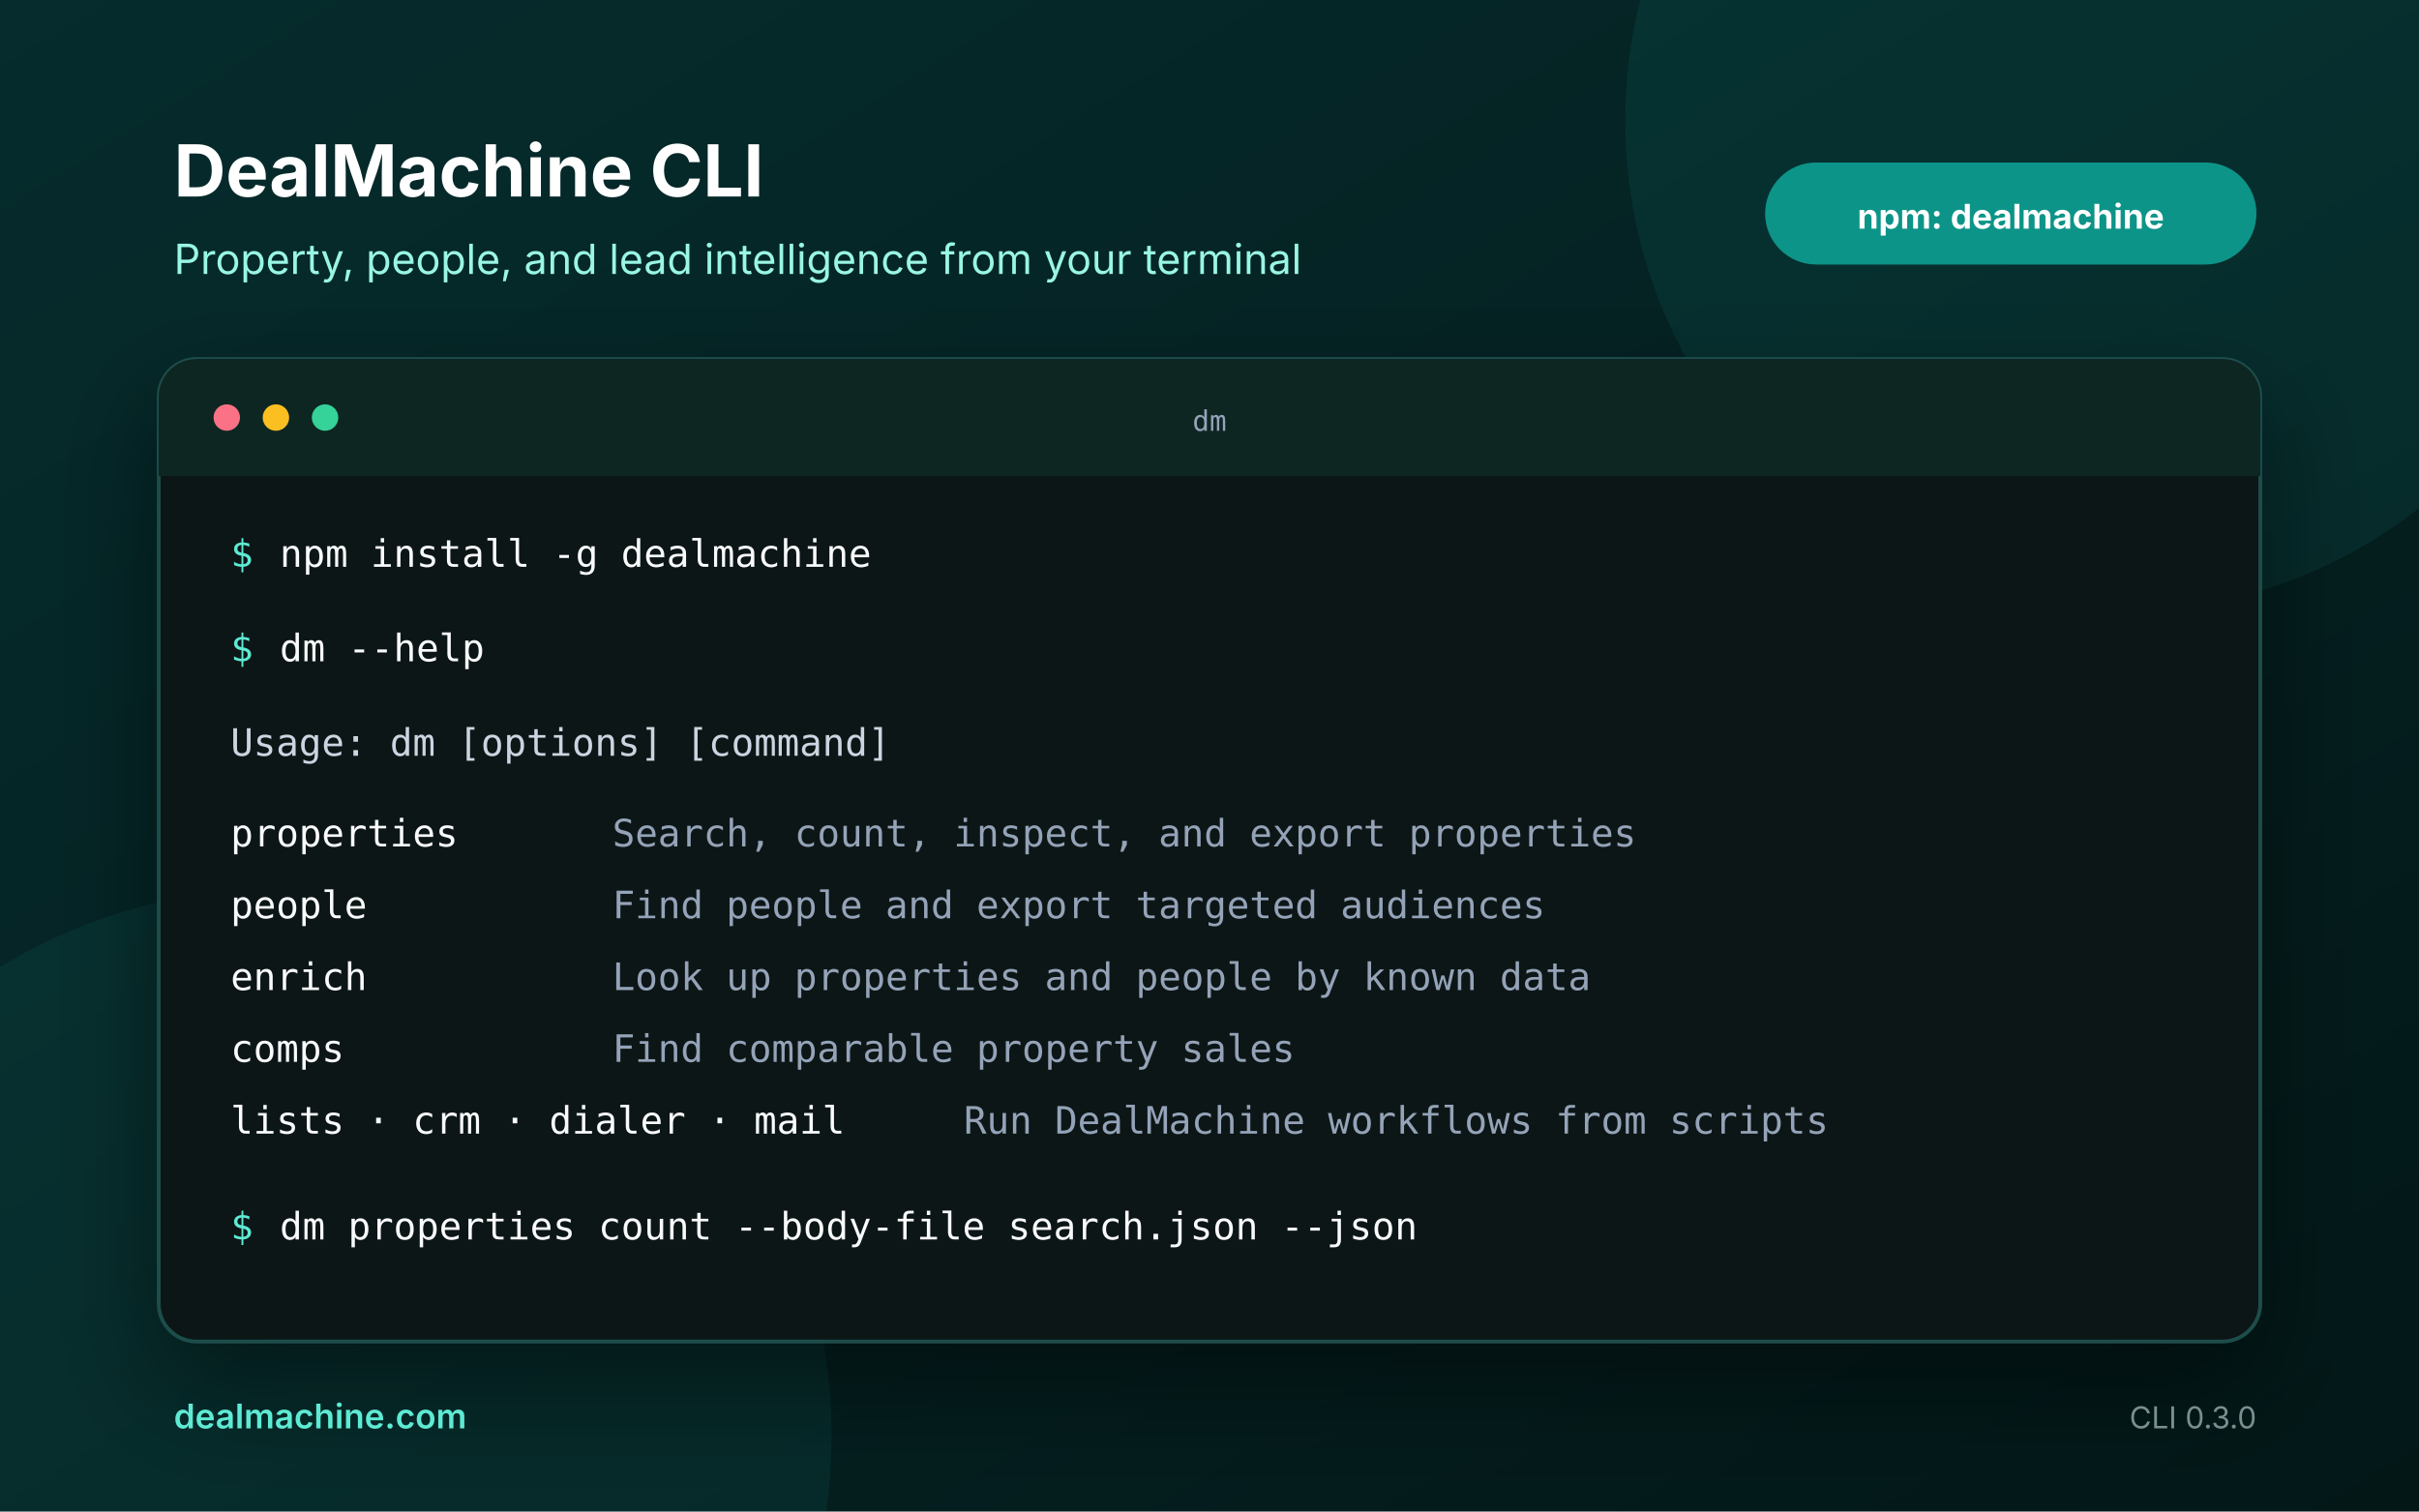
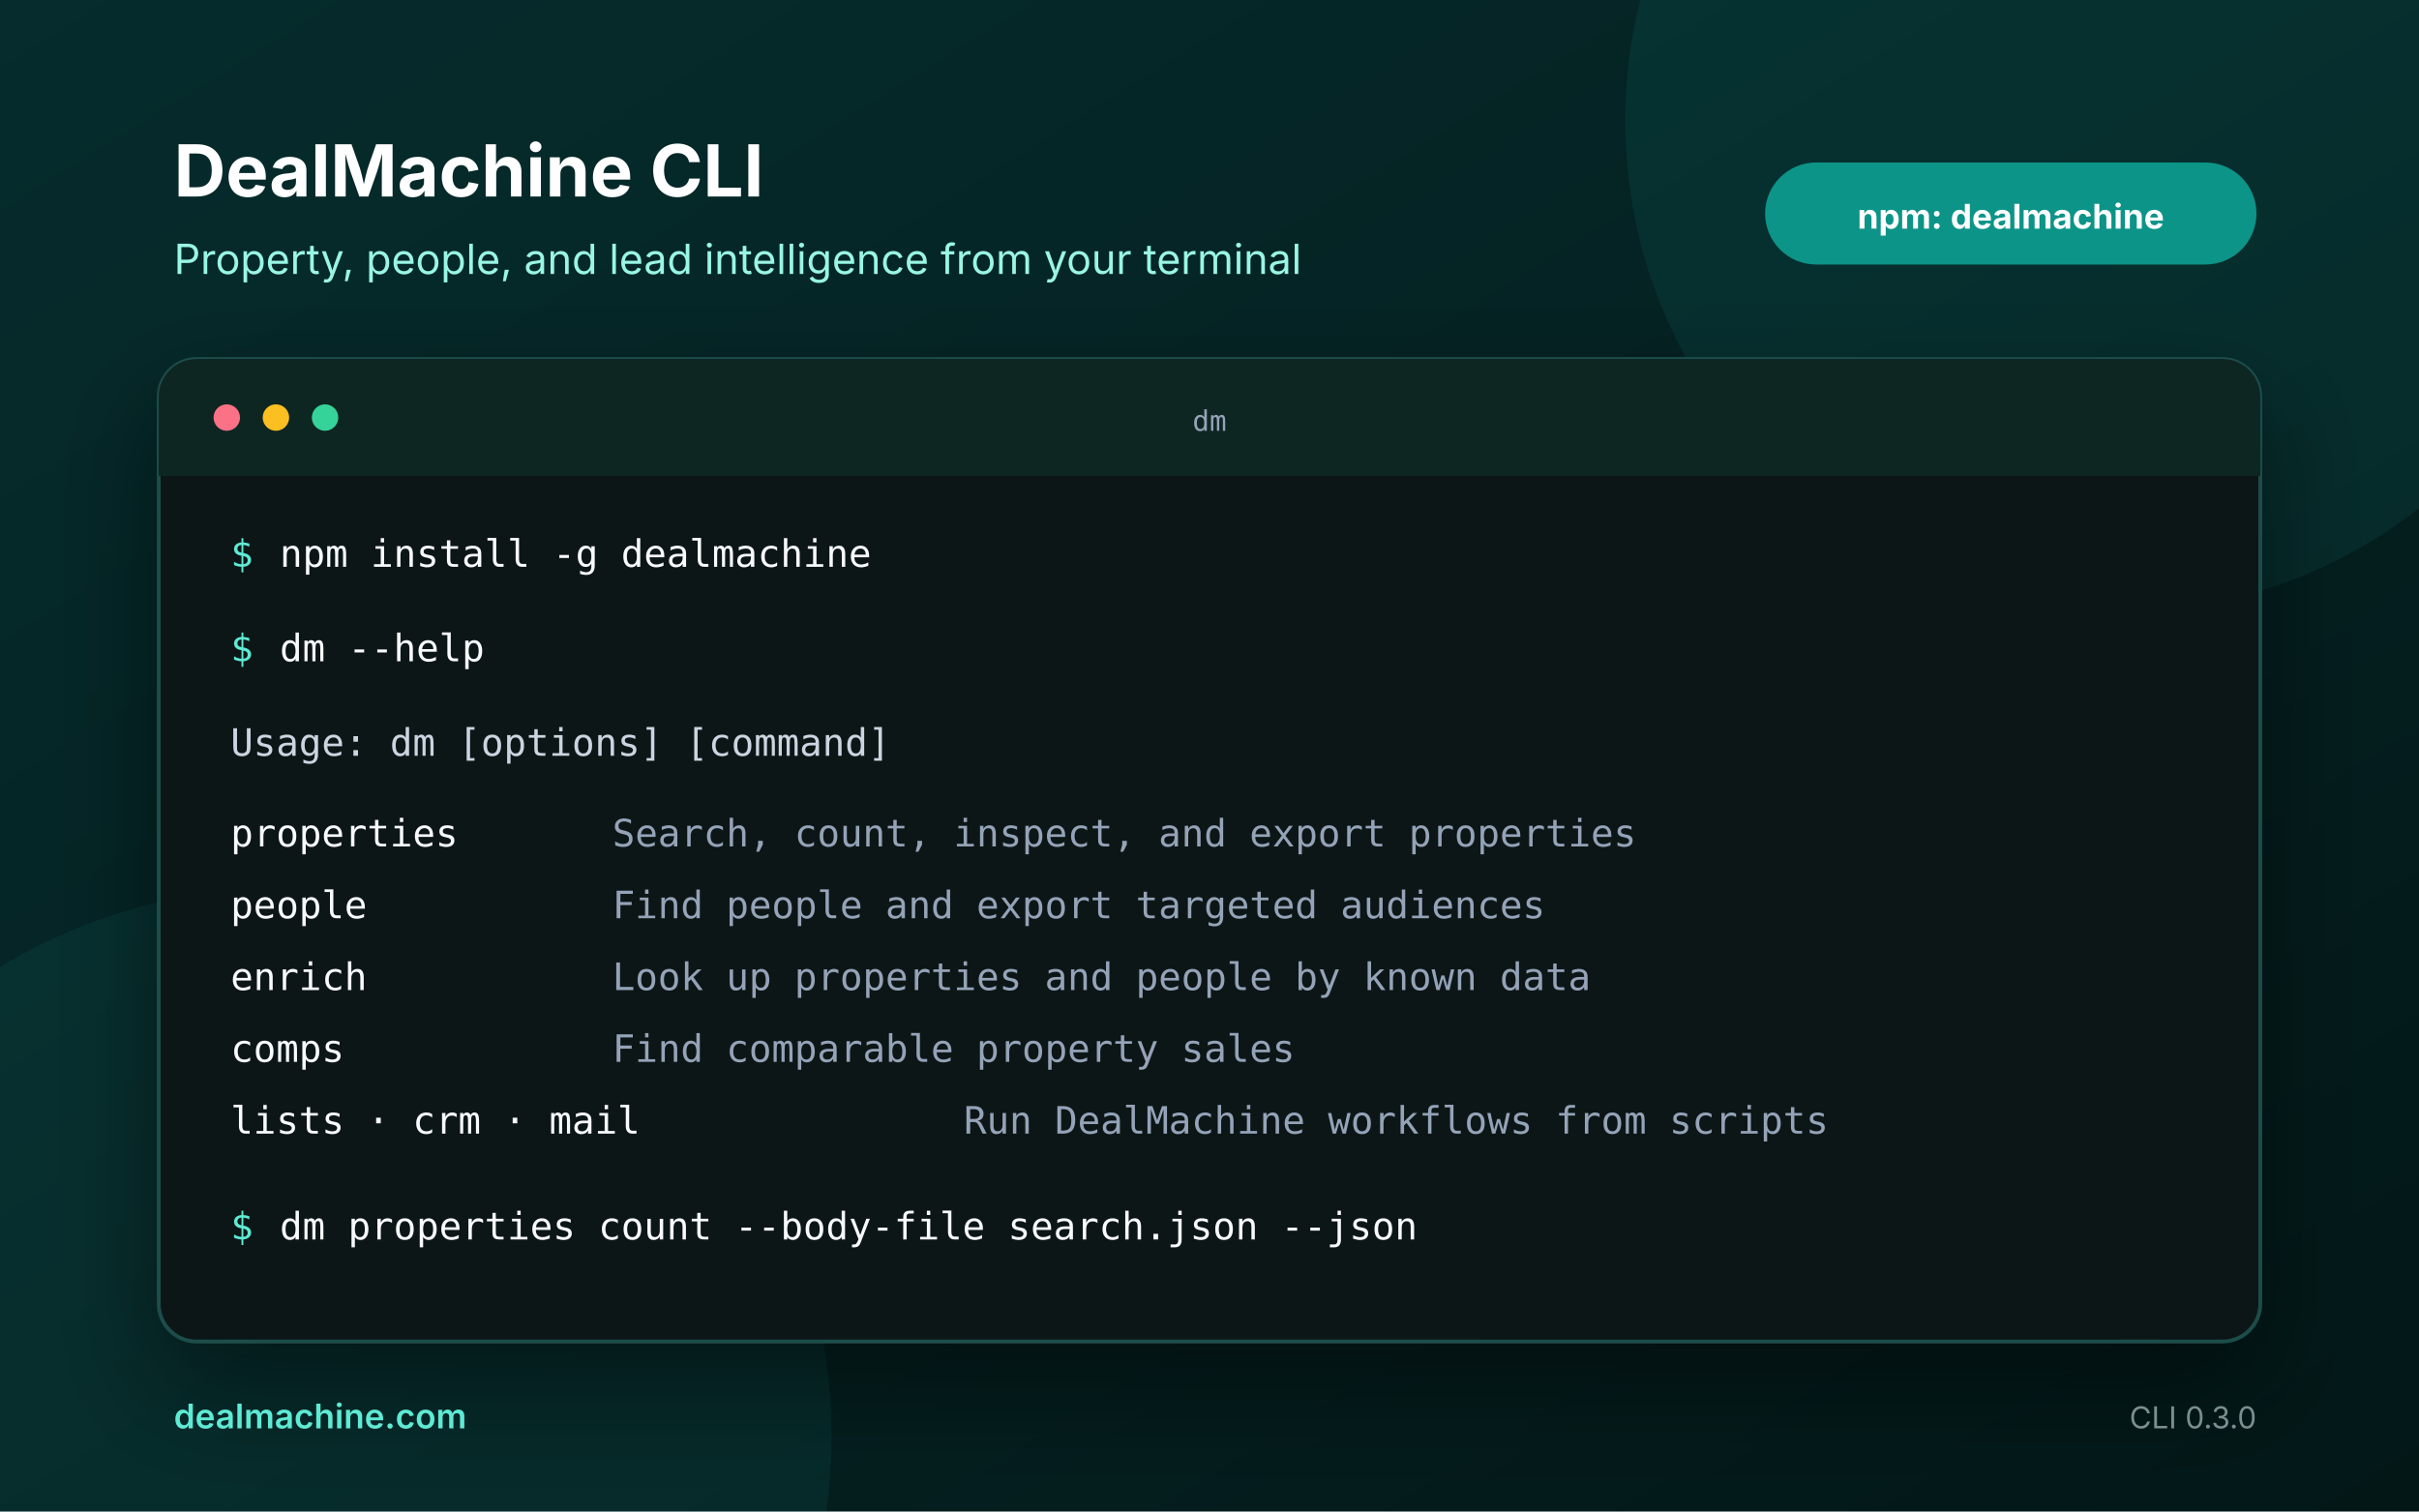
<svg xmlns="http://www.w3.org/2000/svg" width="1280" height="800" viewBox="0 0 1280 800">
  <defs>
    <linearGradient id="background" x1="0" y1="0" x2="1" y2="1">
      <stop offset="0" stop-color="#062c2d" />
      <stop offset="1" stop-color="#031717" />
    </linearGradient>
    <filter id="shadow" x="-20%" y="-20%" width="140%" height="140%">
      <feDropShadow dx="0" dy="24" stdDeviation="28" flood-color="#000000" flood-opacity="0.45" />
    </filter>
  </defs>
  <rect width="1280" height="800" fill="url(#background)" />
  <circle cx="1120" cy="64" r="260" fill="#0d9488" opacity="0.12" />
  <circle cx="150" cy="760" r="290" fill="#14b8a6" opacity="0.08" />
  <text x="92" y="104" fill="#ffffff" font-family="Inter, Arial, sans-serif" font-size="38" font-weight="700">DealMachine CLI</text>
  <text x="92" y="145" fill="#99f6e4" font-family="Inter, Arial, sans-serif" font-size="22">Property, people, and lead intelligence from your terminal</text>
  <g filter="url(#shadow)">
    <rect x="84" y="190" width="1112" height="520" rx="20" fill="#071212" stroke="#1f4d4b" stroke-width="2" />
    <path d="M84 210a20 20 0 0 1 20-20h1072a20 20 0 0 1 20 20v42H84z" fill="#102524" />
    <circle cx="120" cy="221" r="7" fill="#fb7185" />
    <circle cx="146" cy="221" r="7" fill="#fbbf24" />
    <circle cx="172" cy="221" r="7" fill="#34d399" />
    <text x="640" y="228" text-anchor="middle" fill="#94a3b8" font-family="SFMono-Regular, Menlo, monospace" font-size="15">dm</text>
  </g>
  <g font-family="SFMono-Regular, Menlo, Consolas, monospace" font-size="20">
    <text x="122" y="300" fill="#5eead4">$</text>
    <text x="148" y="300" fill="#f8fafc">npm install -g dealmachine</text>
    <text x="122" y="350" fill="#5eead4">$</text>
    <text x="148" y="350" fill="#f8fafc">dm --help</text>
    <text x="122" y="400" fill="#cbd5e1">Usage: dm [options] [command]</text>
    <text x="122" y="448" fill="#f8fafc">properties</text>
    <text x="324" y="448" fill="#94a3b8">Search, count, inspect, and export properties</text>
    <text x="122" y="486" fill="#f8fafc">people</text>
    <text x="324" y="486" fill="#94a3b8">Find people and export targeted audiences</text>
    <text x="122" y="524" fill="#f8fafc">enrich</text>
    <text x="324" y="524" fill="#94a3b8">Look up properties and people by known data</text>
    <text x="122" y="562" fill="#f8fafc">comps</text>
    <text x="324" y="562" fill="#94a3b8">Find comparable property sales</text>
-     <text x="122" y="600" fill="#f8fafc">lists · crm · dialer · mail</text>
+     <text x="122" y="600" fill="#f8fafc">lists · crm · mail</text>
    <text x="510" y="600" fill="#94a3b8">Run DealMachine workflows from scripts</text>
    <text x="122" y="656" fill="#5eead4">$</text>
    <text x="148" y="656" fill="#f8fafc">dm properties count --body-file search.json --json</text>
  </g>
  <rect x="934" y="86" width="260" height="54" rx="27" fill="#0d9488" />
  <text x="1064" y="121" text-anchor="middle" fill="#ffffff" font-family="Inter, Arial, sans-serif" font-size="18" font-weight="700">npm: dealmachine</text>
  <text x="92" y="756" fill="#5eead4" font-family="Inter, Arial, sans-serif" font-size="18" font-weight="600">dealmachine.com</text>
  <text x="1194" y="756" text-anchor="end" fill="#78908f" font-family="Inter, Arial, sans-serif" font-size="16">CLI 0.3.0</text>
</svg>
